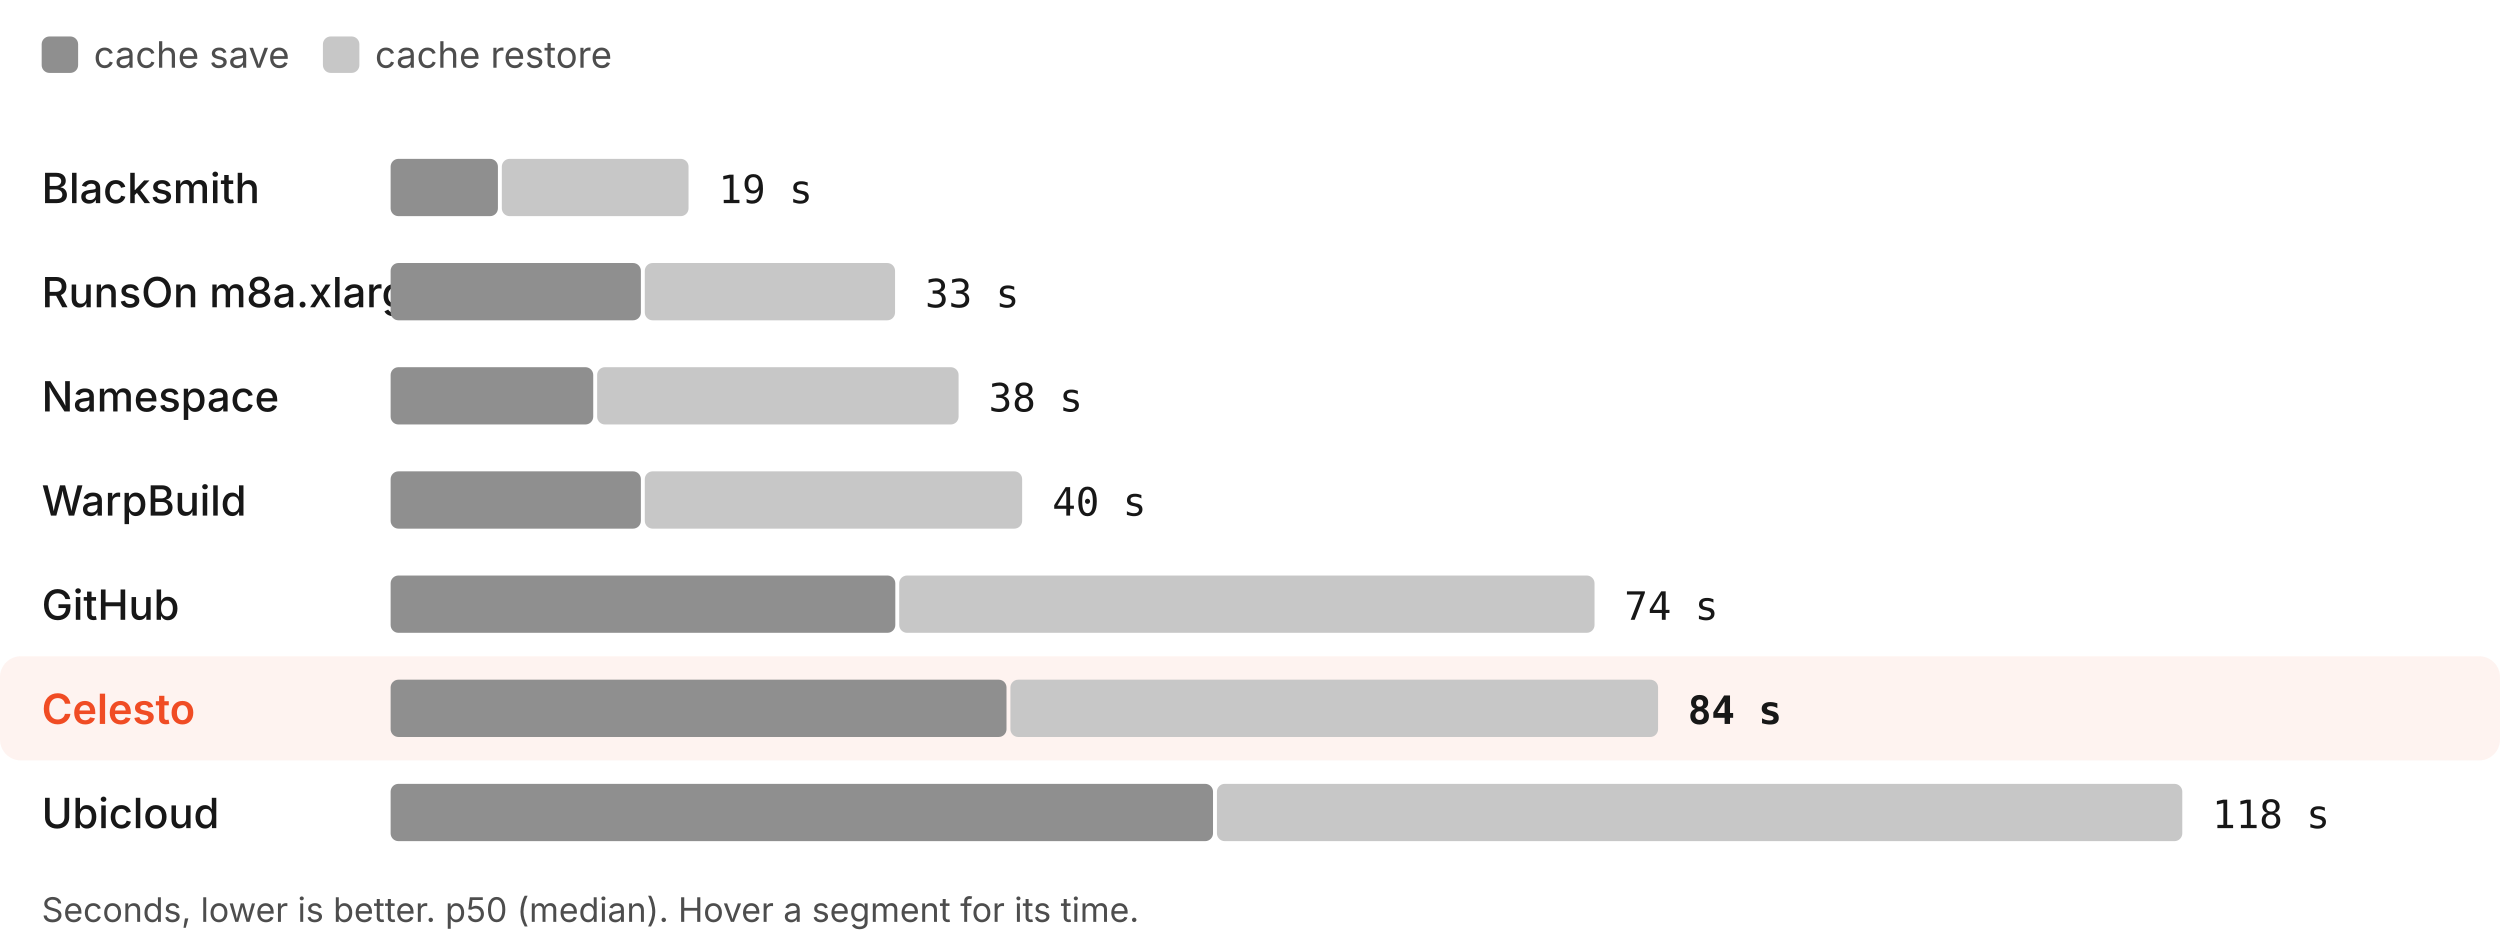
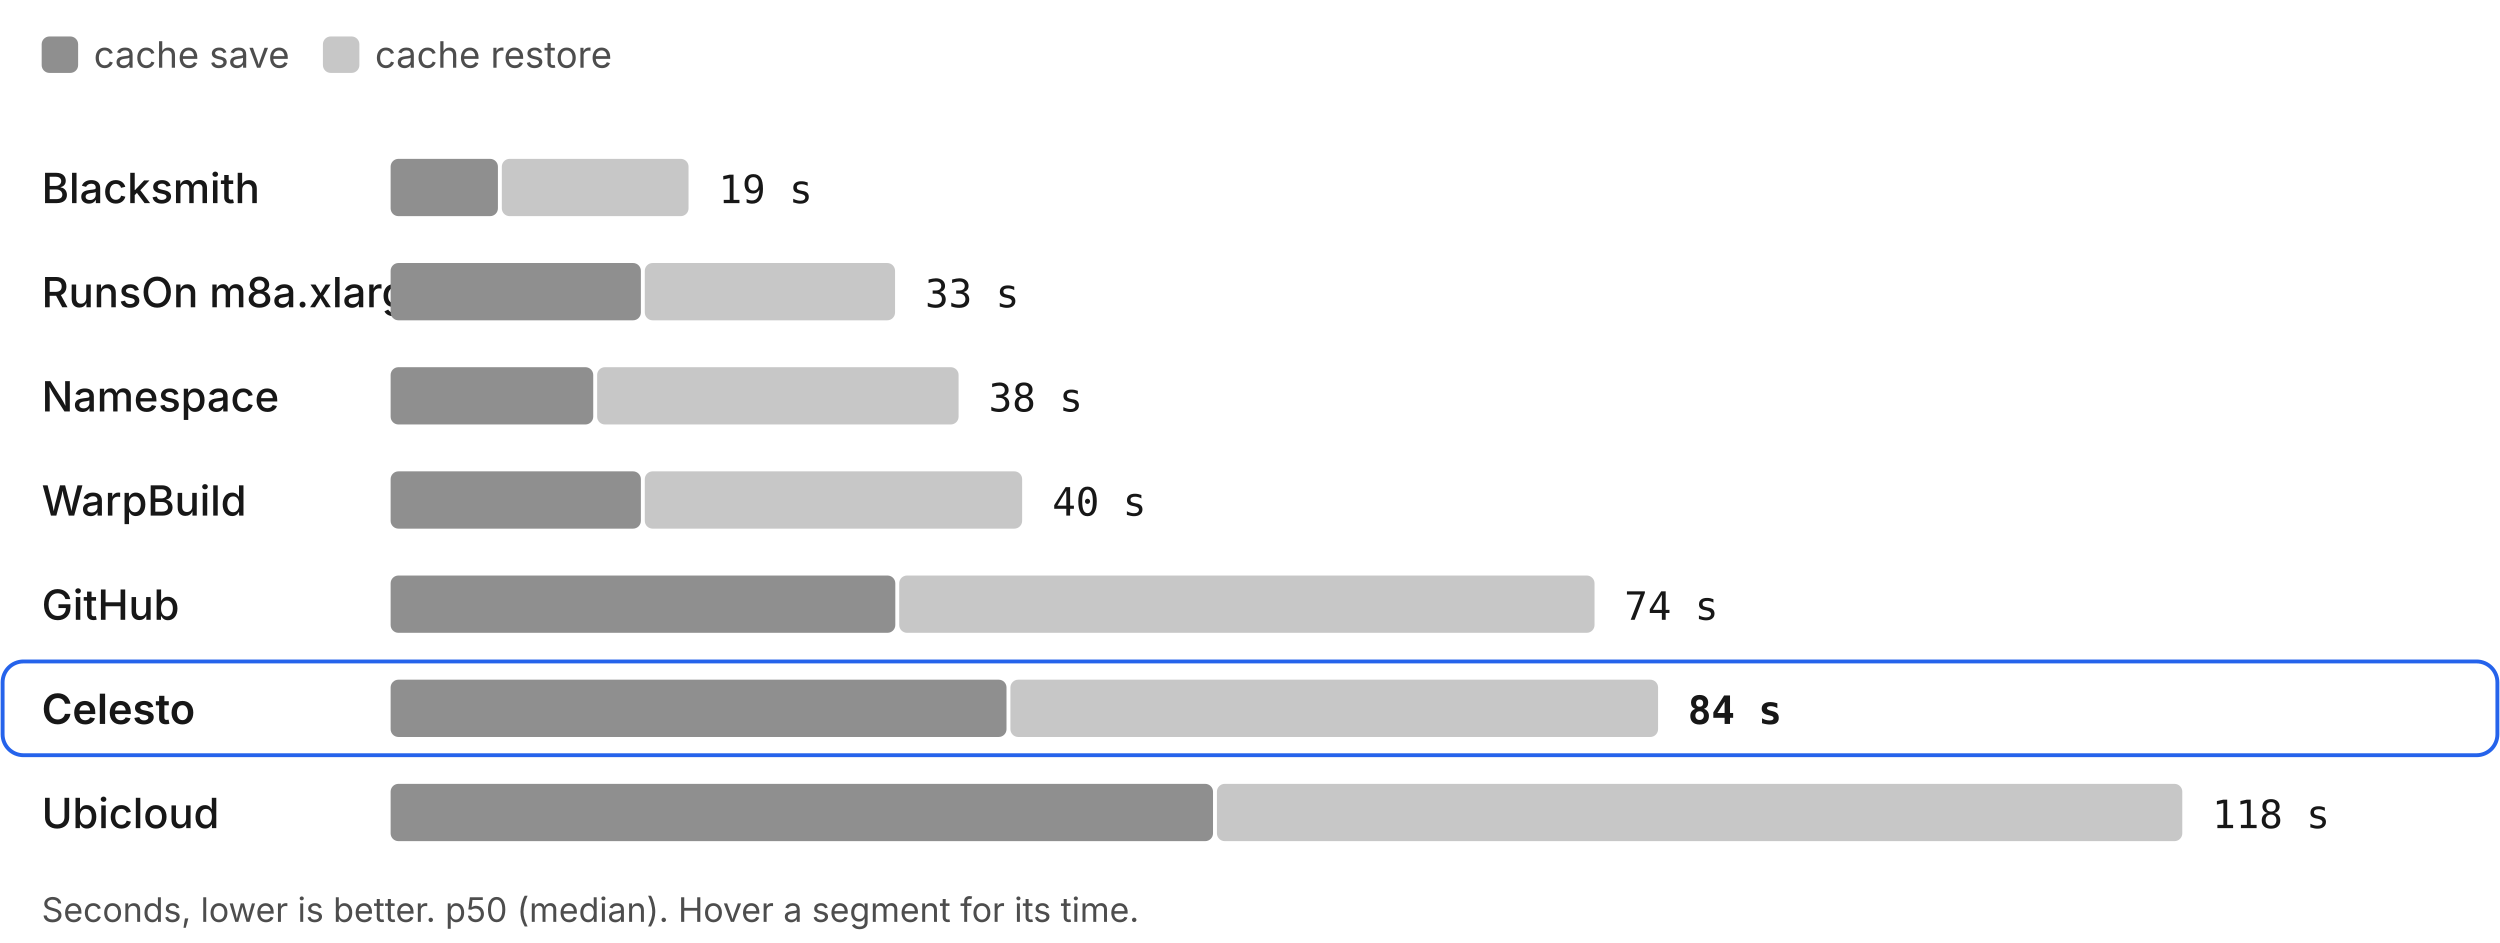
<svg xmlns="http://www.w3.org/2000/svg" viewBox="0 0 960 362" font-family="Geist,Inter,-apple-system,BlinkMacSystemFont,Segoe UI,sans-serif">
-   <style>.t{fill:#171717}.m{fill:#4d4d4d}.hl{fill:#F04C24;fill-opacity:.07}.n{fill:#8f8f8f;fill-opacity:.12}</style>
+   <style>.t{fill:#171717}.m{fill:#4d4d4d}.n{fill:#8f8f8f;fill-opacity:.12}</style>
  <rect x="16" y="14" width="14" height="14" rx="3" fill="#8f8f8f" />
  <text x="36" y="26" font-size="14" class="m">cache save</text>
  <rect x="124" y="14" width="14" height="14" rx="3" fill="#c7c7c7" />
  <text x="144" y="26" font-size="14" class="m">cache restore</text>
  <text x="16" y="78" font-size="16" font-weight="500" class="t">Blacksmith</text>
  <rect x="150.0" y="61" width="41.2" height="22" rx="3" fill="#8f8f8f" />
  <rect x="192.7" y="61" width="71.7" height="22" rx="3" fill="#c7c7c7" />
  <text x="275.932" y="78" font-size="15" font-weight="400" font-family="Geist Mono,SFMono-Regular,Menlo,Consolas,monospace" class="t">19 s</text>
  <text x="16" y="118" font-size="16" font-weight="500" class="t">RunsOn m8a.xlarge</text>
  <rect x="150.0" y="101" width="96.1" height="22" rx="3" fill="#8f8f8f" />
  <rect x="247.6" y="101" width="96.1" height="22" rx="3" fill="#c7c7c7" />
  <text x="355.254" y="118" font-size="15" font-weight="400" font-family="Geist Mono,SFMono-Regular,Menlo,Consolas,monospace" class="t">33 s</text>
  <text x="16" y="158" font-size="16" font-weight="500" class="t">Namespace</text>
  <rect x="150.0" y="141" width="77.8" height="22" rx="3" fill="#8f8f8f" />
  <rect x="229.3" y="141" width="138.8" height="22" rx="3" fill="#c7c7c7" />
  <text x="379.661" y="158" font-size="15" font-weight="400" font-family="Geist Mono,SFMono-Regular,Menlo,Consolas,monospace" class="t">38 s</text>
  <text x="16" y="198" font-size="16" font-weight="500" class="t">WarpBuild</text>
  <rect x="150.0" y="181" width="96.1" height="22" rx="3" fill="#8f8f8f" />
  <rect x="247.6" y="181" width="144.9" height="22" rx="3" fill="#c7c7c7" />
  <text x="404.068" y="198" font-size="15" font-weight="400" font-family="Geist Mono,SFMono-Regular,Menlo,Consolas,monospace" class="t">40 s</text>
  <text x="16" y="238" font-size="16" font-weight="500" class="t">GitHub</text>
  <rect x="150.0" y="221" width="193.8" height="22" rx="3" fill="#8f8f8f" />
  <rect x="345.3" y="221" width="267.0" height="22" rx="3" fill="#c7c7c7" />
  <text x="623.729" y="238" font-size="15" font-weight="400" font-family="Geist Mono,SFMono-Regular,Menlo,Consolas,monospace" class="t">74 s</text>
-   <rect x="0" y="252" width="960" height="40" rx="8" class="hl" />
-   <text x="16" y="278" font-size="16" font-weight="600" fill="#F04C24">Celesto</text>
+   <rect x="1" y="254" width="958" height="36" rx="8" fill="none" stroke="#2563EB" stroke-width="1.5" />
+   <text x="16" y="278" font-size="16" font-weight="600" class="t">Celesto</text>
  <rect x="150.0" y="261" width="236.5" height="22" rx="3" fill="#8f8f8f" />
  <rect x="388.0" y="261" width="248.7" height="22" rx="3" fill="#c7c7c7" />
  <text x="648.136" y="278" font-size="15" font-weight="600" font-family="Geist Mono,SFMono-Regular,Menlo,Consolas,monospace" class="t">84 s</text>
  <text x="16" y="318" font-size="16" font-weight="500" class="t">Ubicloud</text>
  <rect x="150.0" y="301" width="315.8" height="22" rx="3" fill="#8f8f8f" />
  <rect x="467.3" y="301" width="370.7" height="22" rx="3" fill="#c7c7c7" />
  <text x="849.492" y="318" font-size="15" font-weight="400" font-family="Geist Mono,SFMono-Regular,Menlo,Consolas,monospace" class="t">118 s</text>
  <text x="16" y="354" font-size="13" class="m">Seconds, lower is better. p50 (median). Hover a segment for its time.</text>
</svg>
